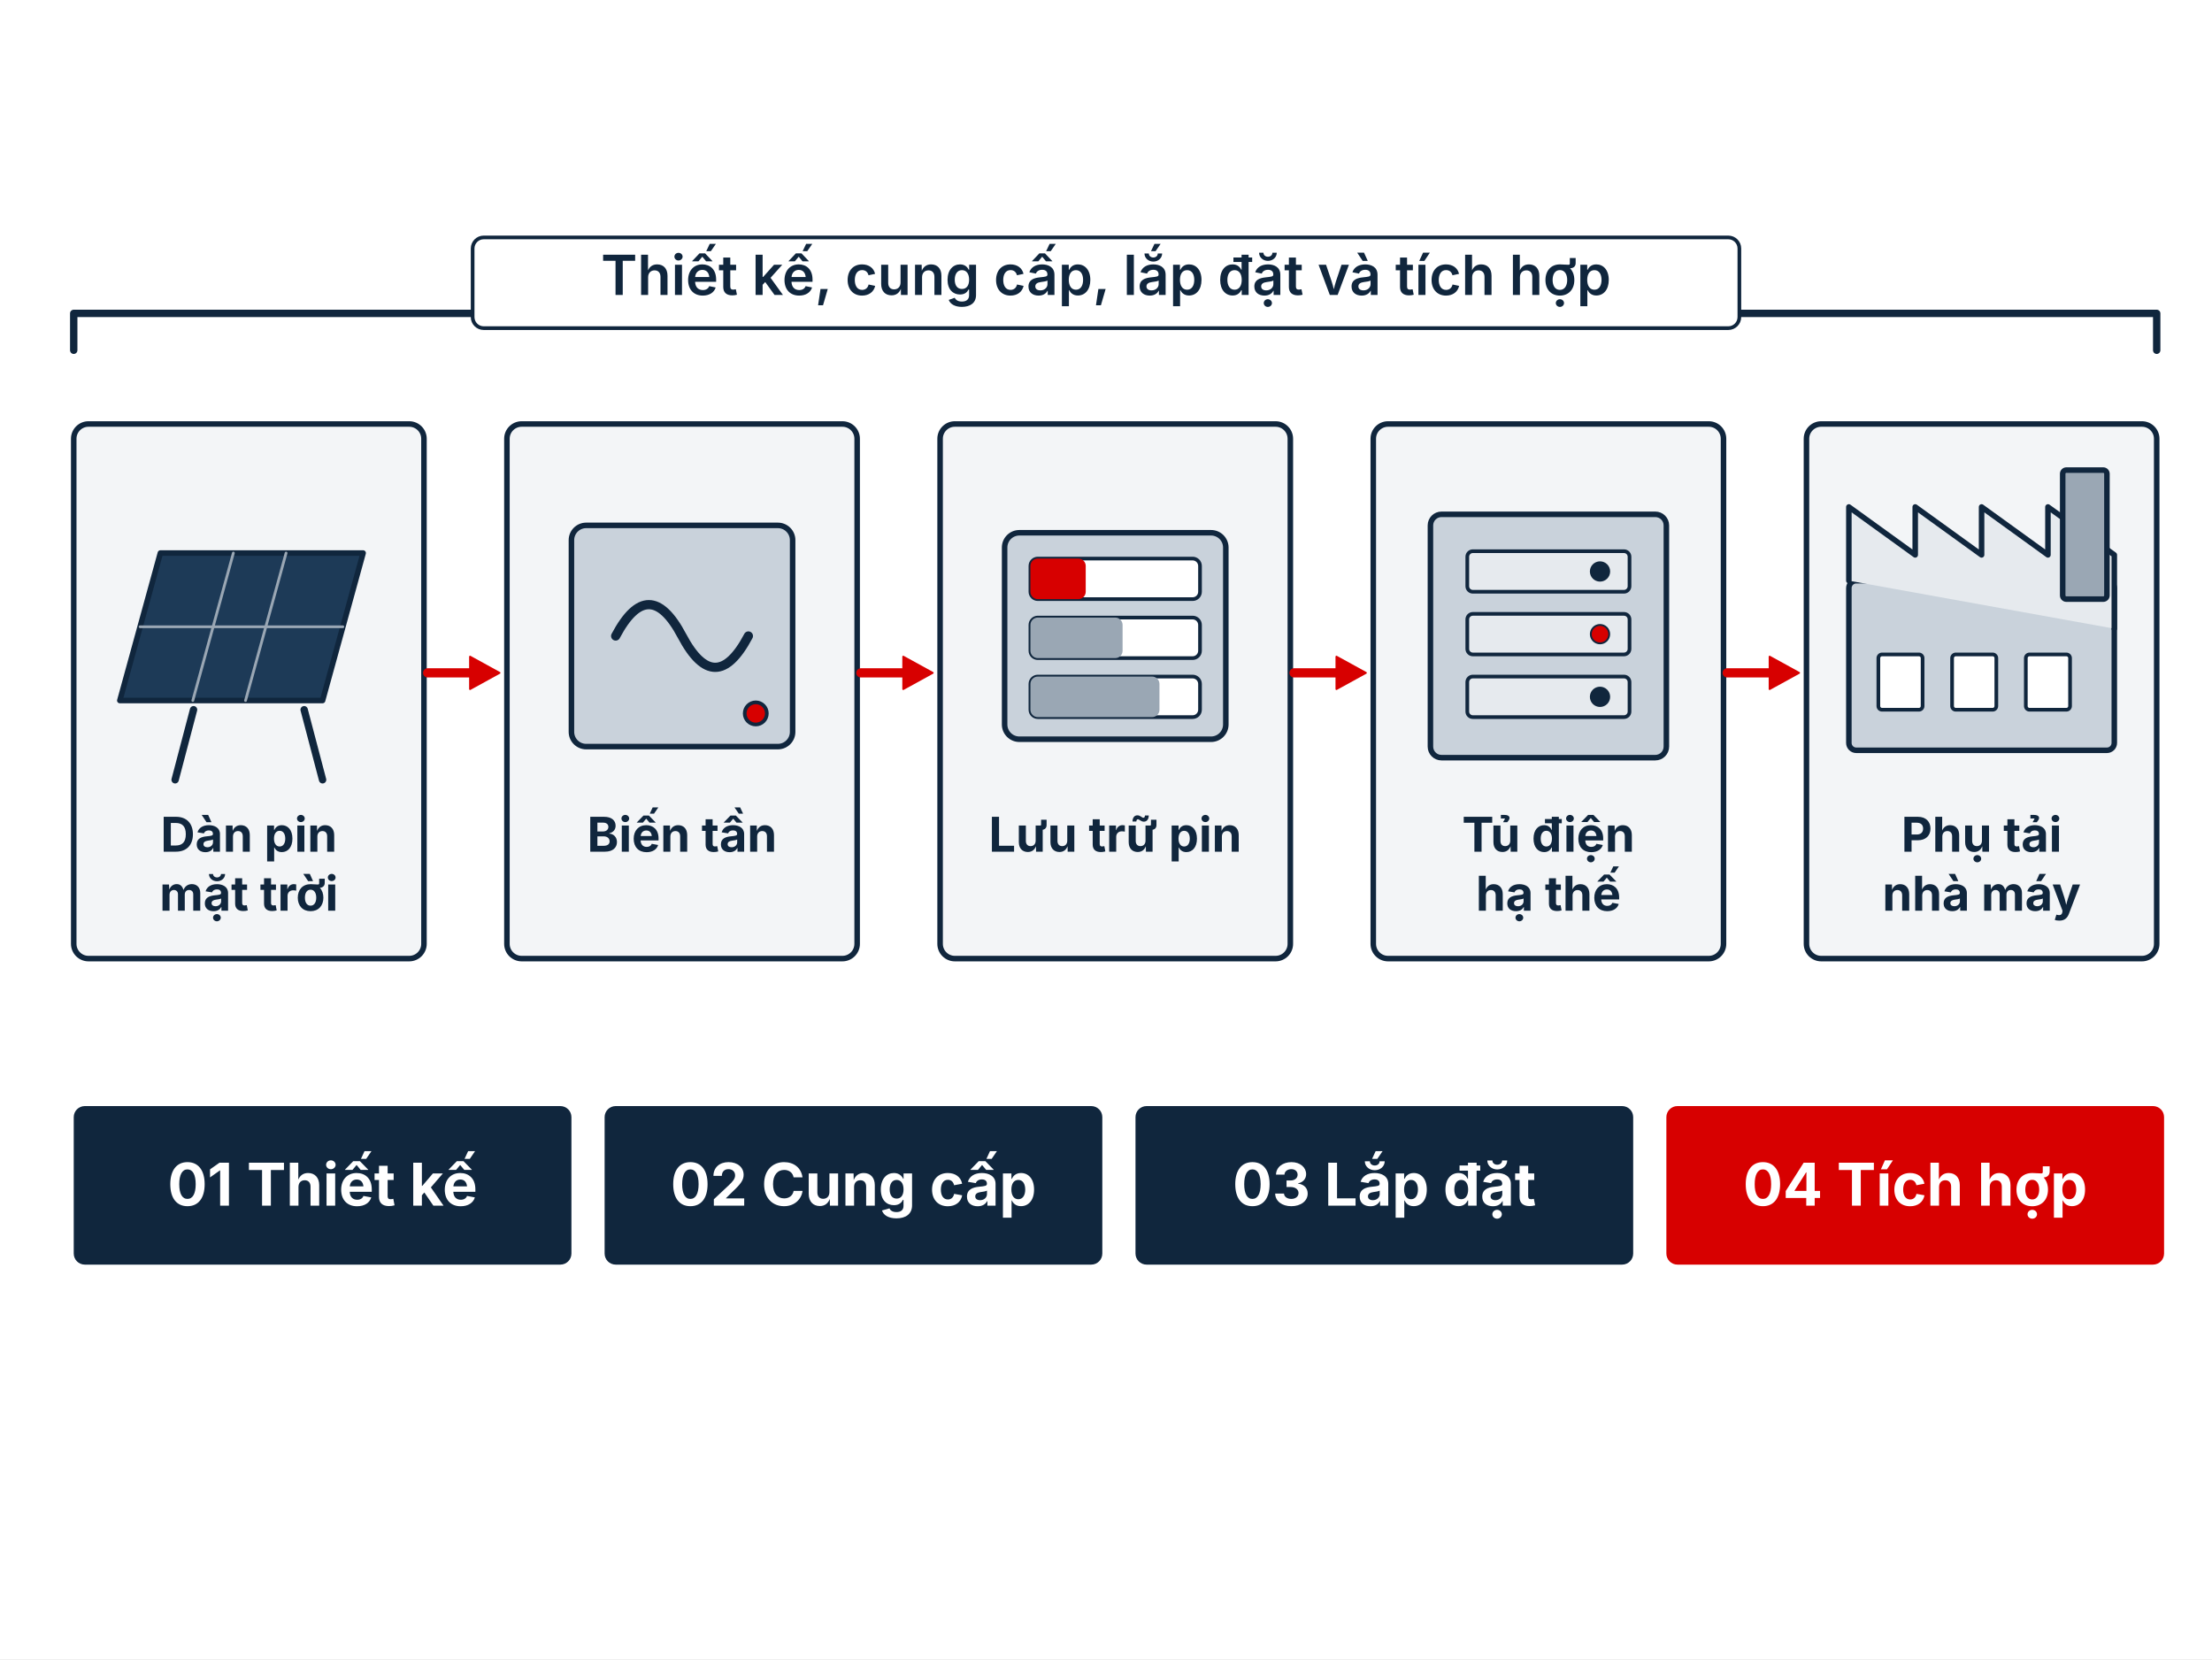
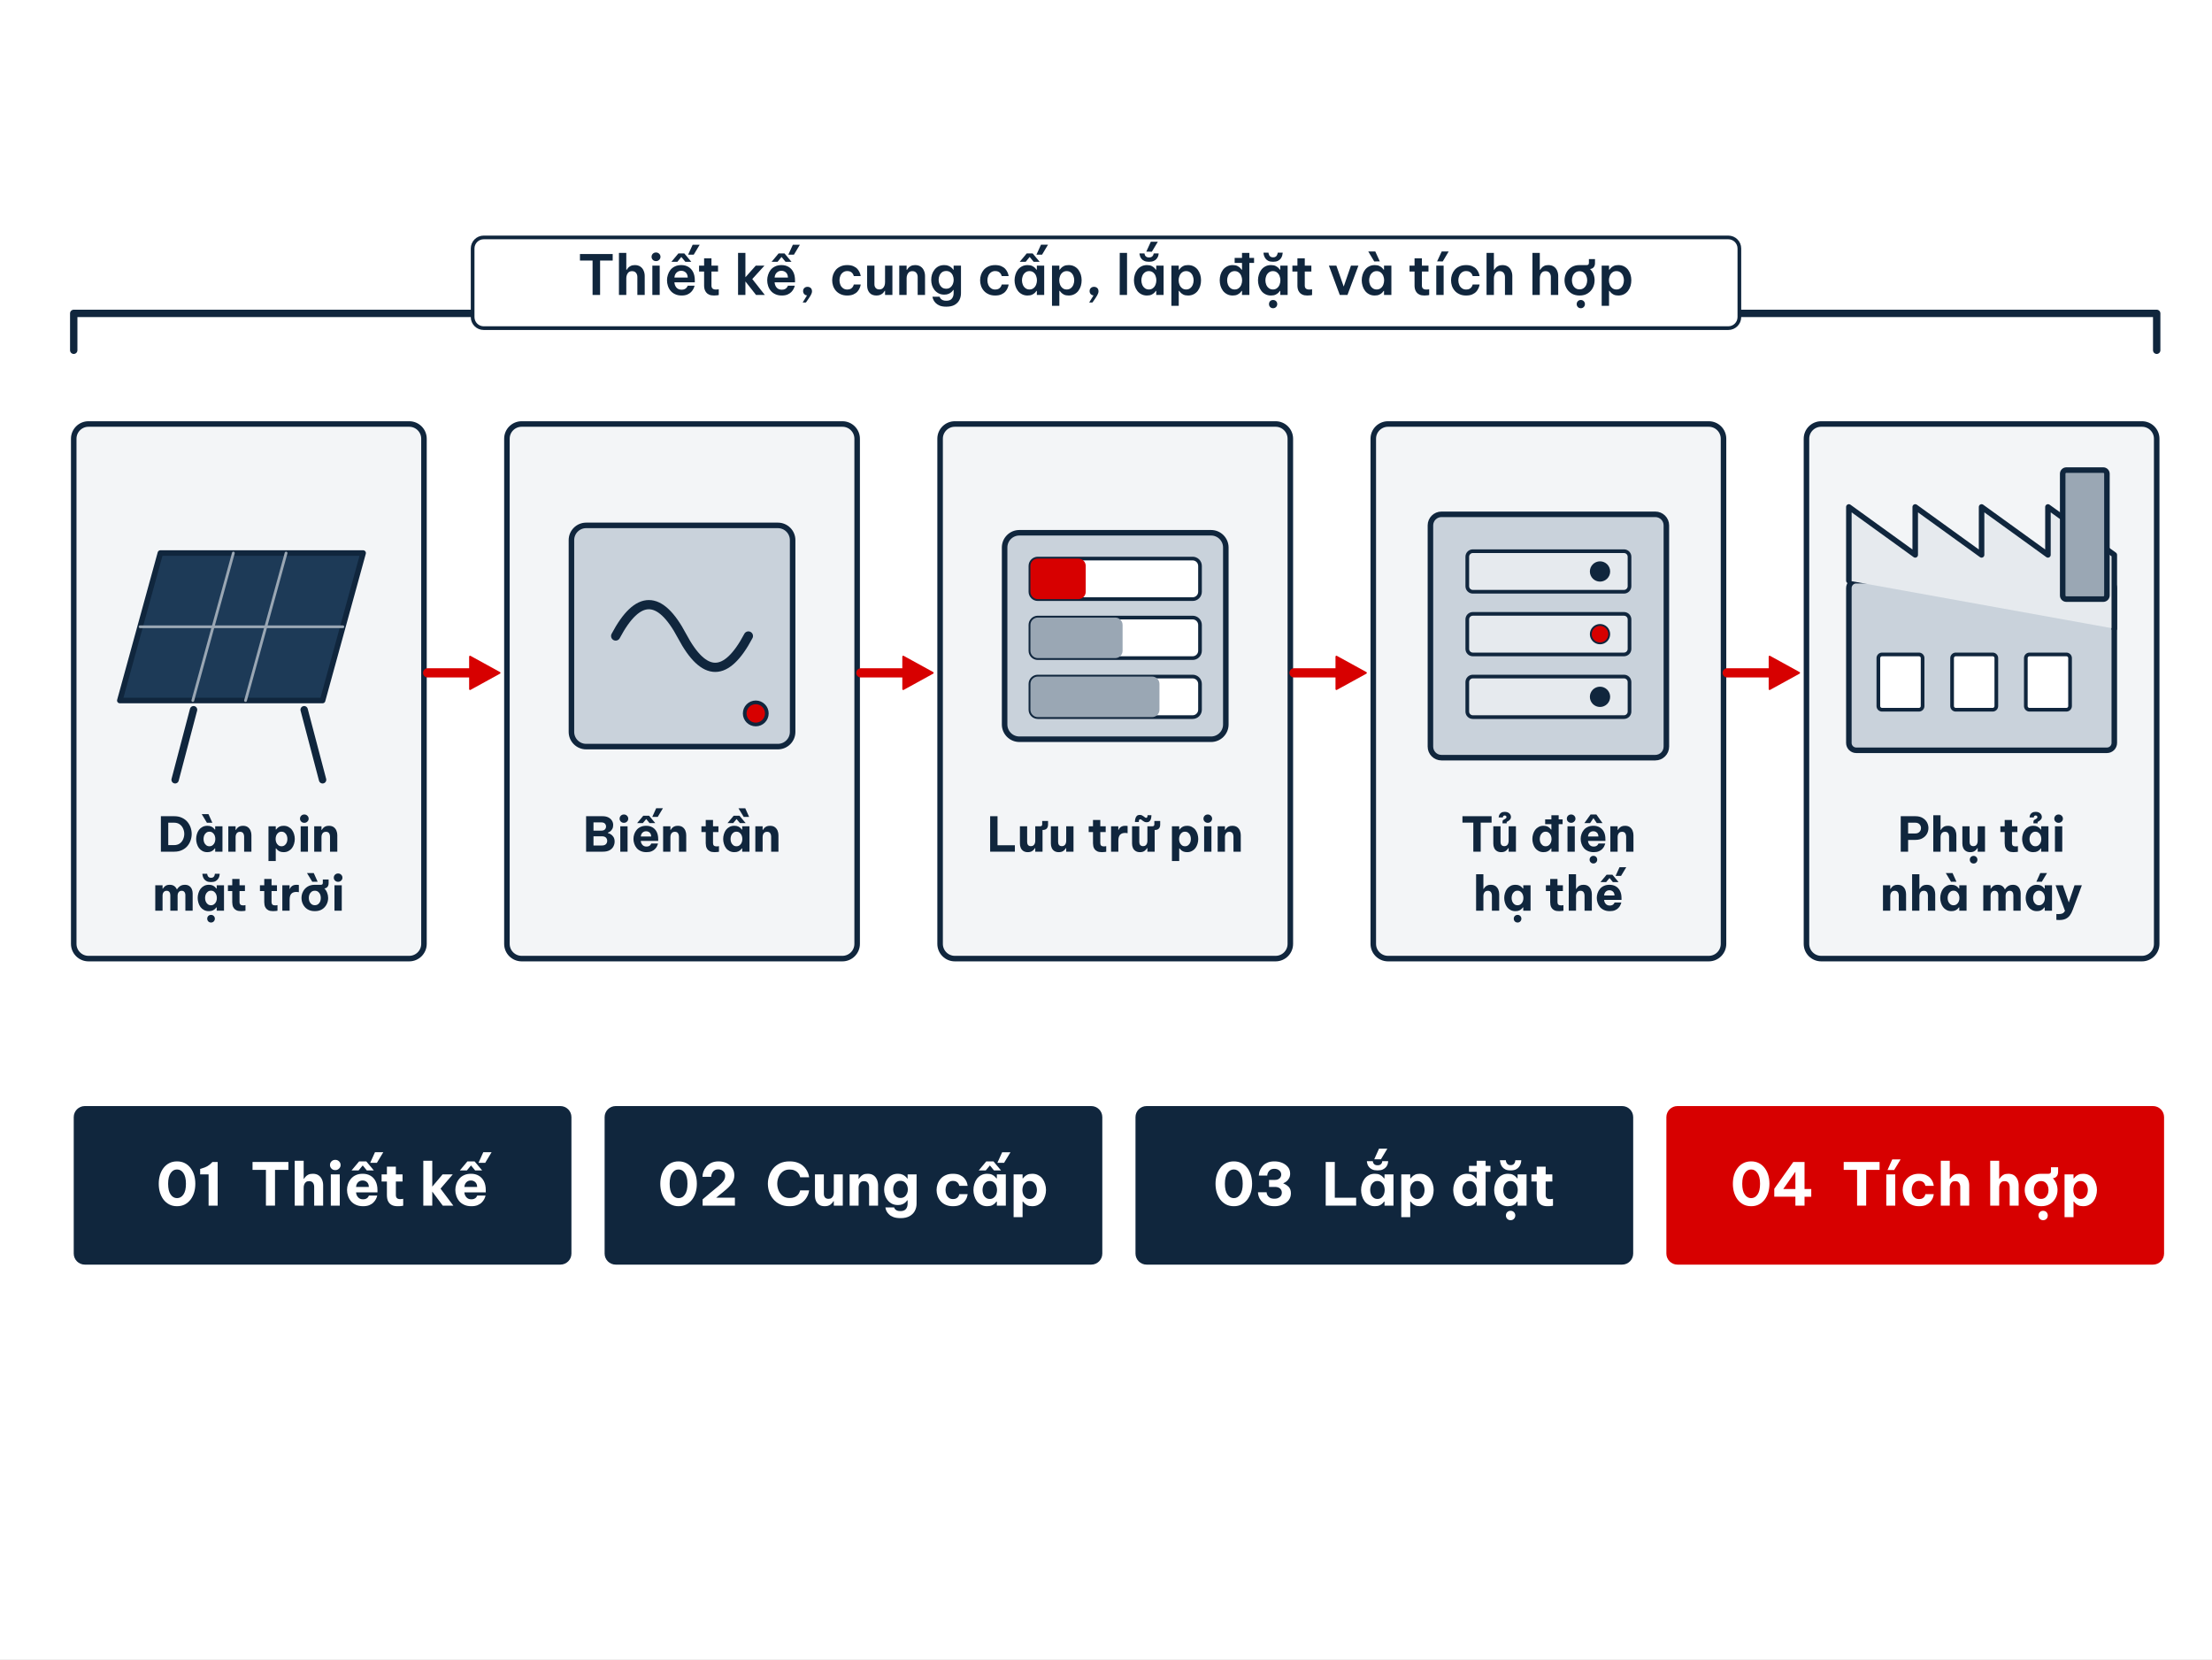
<svg xmlns="http://www.w3.org/2000/svg" viewBox="0 0 1200 900" width="1200" height="900" role="img" aria-label="Chuỗi tích hợp từ dàn pin mặt trời đến phụ tải nhà máy">
+   <defs>
+     <path id="g0" d="M68 0V740H348Q438 740 506 708Q575 677 620 624Q665 571 688 505Q711 439 711 370Q711 301 688 235Q665 169 620 116Q575 63 506 32Q438 0 348 0ZM341 605H222V137H341Q414 137 462 171Q509 205 532 259Q556 313 556 371Q556 429 532 482Q509 536 462 570Q414 605 341 605Z" />
+     <path id="g1" d="M278 603 169 784H310L391 604ZM286 540Q337 540 370 524Q403 507 420 488Q438 469 442 462H450V530H602V0H450V68H442Q438 61 420 42Q403 23 370 6Q337 -10 286 -10Q227 -10 184 14Q140 37 111 76Q82 116 68 165Q53 214 53 265Q53 316 68 365Q82 414 111 454Q140 493 184 516Q227 540 286 540ZM330 417Q289 417 262 394Q234 372 220 337Q207 302 207 265Q207 228 220 193Q234 158 262 136Q289 113 330 113Q371 113 398 136Q426 158 440 193Q453 228 453 265Q453 302 440 337Q426 372 398 394Q371 417 330 417Z" />
+     <path id="g2" d="M58 0V530H210V454H215Q224 470 242 490Q259 510 288 525Q318 540 364 540Q426 540 465 512Q504 483 522 438Q540 394 540 345V0H388V319Q388 357 368 386Q347 415 302 415Q268 415 248 399Q228 383 219 358Q210 333 210 305V0Z" />
+     <path id="g4" d="M68 -195V530H220V462H227Q232 469 250 488Q267 507 300 524Q333 540 384 540Q443 540 486 516Q530 493 559 454Q588 414 602 365Q617 316 617 265Q617 214 602 165Q588 116 559 76Q530 37 486 14Q443 -10 384 -10Q333 -10 300 6Q267 23 250 42Q232 61 227 68H220V-195ZM217 265Q217 228 230 193Q244 158 272 136Q299 113 340 113Q381 113 408 136Q436 158 450 193Q463 228 463 265Q463 302 450 337Q436 372 408 394Q381 417 340 417Q299 417 272 394Q244 372 230 337Q217 302 217 265Z" />
+     <path id="g5" d="M148 602Q108 602 83 628Q58 653 58 688Q58 725 83 750Q108 776 148 776Q186 776 212 750Q238 725 238 688Q238 653 212 628Q186 602 148 602ZM72 0V530H224V0Z" />
+     <path id="g6" d="M58 0V530H210V458H215Q232 487 266 514Q300 540 359 540Q419 540 456 512Q492 484 509 443H511Q524 466 546 488Q567 511 600 526Q632 540 676 540Q731 540 767 515Q803 490 820 450Q838 409 838 363V0H686V325Q686 364 666 390Q647 415 608 415Q578 415 560 400Q541 385 532 362Q524 338 524 313V0H372V325Q372 364 352 390Q333 415 294 415Q264 415 246 400Q227 385 218 362Q210 338 210 313V0Z" />
+     <path id="g7" d="M332 597Q276 597 242 614Q207 632 188 658Q170 683 162 709Q154 735 152 752Q151 770 151 770H251Q251 770 252 757Q254 744 262 728Q269 711 286 698Q302 686 332 686Q362 686 378 698Q395 711 402 728Q409 744 410 757Q412 770 412 770H512Q512 770 511 752Q510 735 502 709Q494 683 475 658Q456 632 422 614Q387 597 332 597ZM286 540Q337 540 370 524Q403 507 420 488Q438 469 442 462H450V530H602V0H450V68H442Q438 61 420 42Q403 23 370 6Q337 -10 286 -10Q227 -10 184 14Q140 37 111 76Q82 116 68 165Q53 214 53 265Q53 316 68 365Q82 414 111 454Q140 493 184 516Q227 540 286 540ZM330 417Q289 417 262 394Q234 372 220 337Q207 302 207 265Q207 228 220 193Q234 158 262 136Q289 113 330 113Q371 113 398 136Q426 158 440 193Q453 228 453 265Q453 302 440 337Q426 372 398 394Q371 417 330 417ZM332 -247Q297 -247 274 -224Q252 -200 252 -167Q252 -134 274 -111Q297 -88 332 -88Q366 -88 388 -111Q411 -134 411 -167Q411 -200 388 -224Q366 -247 332 -247Z" />
+     <path id="g8" d="M305 -10Q243 -10 206 8Q169 27 150 56Q131 84 125 116Q119 148 119 175V409H29V530H119V661H271V530H384V409H271V179Q271 146 288 128Q306 110 347 110Q365 110 380 113Q395 116 395 116V-1Q395 -1 368 -6Q341 -10 305 -10Z" />
+     <path id="g9" d="M58 0V530H209V453H214Q223 474 239 494Q255 514 283 527Q311 540 355 540Q377 540 390 538Q403 535 403 535V385Q403 385 388 388Q374 391 351 391Q280 391 245 352Q210 314 210 227V0Z" />
+     <path id="g10" d="M276 603 166 784H307L388 604ZM329 -10Q240 -10 178 28Q116 67 84 130Q51 192 51 265Q51 338 84 400Q116 463 178 502Q240 540 329 540H456Q496 540 496 580V651H617V575Q617 527 594 498Q572 469 528 464Q566 426 586 374Q607 322 607 265Q607 192 574 130Q542 67 480 28Q418 -10 329 -10ZM329 114Q369 114 397 135Q425 156 440 190Q454 225 454 265Q454 306 440 340Q425 374 397 395Q369 416 329 416Q289 416 261 395Q233 374 218 340Q204 306 204 265Q204 225 218 190Q233 156 261 135Q289 114 329 114Z" />
+     <path id="g11" d="M68 0V740H410Q482 740 532 715Q581 690 607 648Q633 607 633 557Q633 508 615 476Q597 443 572 424Q546 404 522 397V389Q549 383 582 363Q615 343 639 306Q663 269 663 210Q663 158 638 110Q614 62 560 31Q505 0 418 0ZM384 611H222V439H384Q436 439 460 464Q484 489 484 525Q484 560 460 586Q436 611 384 611ZM396 321H222V129H396Q455 129 482 158Q508 186 508 226Q508 265 482 293Q455 321 396 321Z" />
+     <path id="g12" d="M557 725 444 726 525 906H666ZM127 596 256 750H377L506 596H387L317 681L246 596ZM322 -10Q252 -10 201 14Q150 37 117 76Q84 116 68 165Q51 214 51 266Q51 316 67 364Q83 413 116 453Q148 493 198 516Q248 540 317 540Q391 540 447 508Q503 476 535 414Q567 351 567 262V225H204Q207 177 238 142Q268 107 322 107Q353 107 372 116Q392 126 403 138Q414 151 418 161Q423 171 423 171H563Q563 171 558 152Q553 134 539 107Q525 80 498 53Q472 26 429 8Q386 -10 322 -10ZM204 317H421Q419 372 388 399Q358 426 314 426Q270 426 240 398Q209 369 204 317Z" />
+     <path id="g13" d="M482 725 372 905H514L594 726ZM143 596 272 750H393L522 596H403L332 681L262 596ZM286 540Q337 540 370 524Q403 507 420 488Q438 469 442 462H450V530H602V0H450V68H442Q438 61 420 42Q403 23 370 6Q337 -10 286 -10Q227 -10 184 14Q140 37 111 76Q82 116 68 165Q53 214 53 265Q53 316 68 365Q82 414 111 454Q140 493 184 516Q227 540 286 540ZM330 417Q289 417 262 394Q234 372 220 337Q207 302 207 265Q207 228 220 193Q234 158 262 136Q289 113 330 113Q371 113 398 136Q426 158 440 193Q453 228 453 265Q453 302 440 337Q426 372 398 394Q371 417 330 417Z" />
+     <path id="g14" d="M68 0V740H222V134H584V0Z" />
+     <path id="g15" d="M223 -10Q167 -10 130 14Q94 38 76 78Q58 119 58 170V530H209V200Q209 162 229 138Q249 115 288 115Q321 115 340 131Q360 147 369 172Q378 197 378 225V530H483Q523 530 523 570V641H645V565Q645 512 617 482Q589 453 534 453H530V0H378V75H372Q355 44 320 17Q284 -10 223 -10Z" />
+     <path id="g16" d="M223 -10Q167 -10 130 14Q94 38 76 78Q58 119 58 170V530H209V200Q209 162 229 138Q249 115 288 115Q321 115 340 131Q360 147 369 172Q378 197 378 225V530H530V0H378V75H372Q355 44 320 17Q284 -10 223 -10Z" />
+     <path id="g17" d="M371 614Q344 614 324 624Q305 633 290 645Q276 657 263 666Q250 676 237 676Q221 676 214 661Q208 646 208 620H127Q127 653 135 687Q143 721 164 744Q186 767 228 767Q255 767 274 758Q294 748 309 736Q324 724 337 715Q350 706 363 706Q390 706 390 761H471Q471 728 464 694Q456 660 434 637Q412 614 371 614ZM232 -10Q176 -10 140 14Q103 38 85 78Q67 119 67 170V530H218V200Q218 162 238 138Q259 115 297 115Q330 115 350 131Q369 147 378 172Q387 197 387 225V530H492Q532 530 532 570V641H654V565Q654 512 626 482Q598 453 543 453H539V0H387V75H381Q364 44 328 17Q293 -10 232 -10Z" />
+     <path id="g18" d="M266 0V606H39V740H647V606H420V0Z" />
+     <path id="g19" d="M259 592V625Q259 638 264 650Q270 661 284 667L299 675Q320 686 331 696Q342 707 342 722Q342 735 332 745Q323 755 305 755Q287 755 278 746Q270 737 268 727Q266 717 266 715H179Q179 742 192 768Q204 795 232 813Q259 831 304 831Q364 831 400 800Q435 768 435 726Q435 690 412 666Q388 641 351 623L346 620V592ZM232 -10Q176 -10 140 14Q103 38 85 78Q67 119 67 170V530H218V200Q218 162 238 138Q259 115 297 115Q330 115 350 131Q369 147 378 172Q387 197 387 225V530H539V0H387V75H381Q364 44 328 17Q293 -10 232 -10Z" />
+     <path id="g20" d="M284 -10Q225 -10 182 14Q138 37 109 76Q80 116 66 165Q51 214 51 265Q51 316 66 365Q80 414 109 454Q138 493 182 516Q225 540 284 540Q335 540 368 524Q401 507 418 488Q436 469 440 462H448V574H318V674H448V760H600V674H682V574H600V0H448V68H440Q436 61 418 42Q401 23 368 6Q335 -10 284 -10ZM328 113Q369 113 396 136Q424 158 438 193Q451 228 451 265Q451 302 438 337Q424 372 396 394Q369 417 328 417Q287 417 260 394Q232 372 218 337Q205 302 205 265Q205 228 218 193Q232 158 260 136Q287 113 328 113Z" />
+     <path id="g21" d="M128 596 257 776H378L507 596H388L317 700L247 596ZM322 -10Q252 -10 201 14Q150 37 117 76Q84 116 68 165Q51 214 51 266Q51 316 67 364Q83 413 116 453Q148 493 198 516Q248 540 317 540Q391 540 447 508Q503 476 535 414Q567 351 567 262V225H204Q207 177 238 142Q268 107 322 107Q353 107 372 116Q392 126 403 138Q414 151 418 161Q423 171 423 171H563Q563 171 558 152Q553 134 539 107Q525 80 498 53Q472 26 429 8Q386 -10 322 -10ZM204 317H421Q419 372 388 399Q358 426 314 426Q270 426 240 398Q209 369 204 317ZM317 -246Q282 -246 260 -222Q237 -199 237 -167Q237 -134 260 -110Q282 -87 317 -87Q351 -87 374 -110Q396 -134 396 -167Q396 -199 374 -222Q351 -246 317 -246Z" />
+     <path id="g22" d="M68 0V760H220V454H225Q234 470 252 490Q269 510 298 525Q328 540 374 540Q436 540 475 512Q514 483 532 438Q550 394 550 345V0H398V319Q398 357 378 386Q357 415 312 415Q278 415 258 399Q238 383 229 358Q220 333 220 305V0Z" />
+     <path id="g23" d="M286 540Q337 540 370 524Q403 507 420 488Q438 469 442 462H450V530H602V0H450V68H442Q438 61 420 42Q403 23 370 6Q337 -10 286 -10Q227 -10 184 14Q140 37 111 76Q82 116 68 165Q53 214 53 265Q53 316 68 365Q82 414 111 454Q140 493 184 516Q227 540 286 540ZM330 417Q289 417 262 394Q234 372 220 337Q207 302 207 265Q207 228 220 193Q234 158 262 136Q289 113 330 113Q371 113 398 136Q426 158 440 193Q453 228 453 265Q453 302 440 337Q426 372 398 394Q371 417 330 417ZM332 -247Q297 -247 274 -224Q252 -200 252 -167Q252 -134 274 -111Q297 -88 332 -88Q366 -88 388 -111Q411 -134 411 -167Q411 -200 388 -224Q366 -247 332 -247Z" />
+     <path id="g24" d="M68 0V740H373Q464 740 524 704Q585 668 616 612Q646 555 646 494Q646 431 616 374Q585 318 524 282Q464 246 373 246H222V0ZM373 605H222V380H373Q412 380 438 396Q464 413 478 438Q491 464 491 493Q491 521 478 547Q464 573 438 589Q412 605 373 605Z" />
+     <path id="g25" d="M232 -10Q176 -10 140 14Q103 38 85 78Q67 119 67 170V530H218V200Q218 162 238 138Q259 115 297 115Q330 115 350 131Q369 147 378 172Q387 197 387 225V530H539V0H387V75H381Q364 44 328 17Q293 -10 232 -10ZM302 -247Q267 -247 244 -224Q222 -200 222 -167Q222 -134 244 -111Q267 -88 302 -88Q336 -88 358 -111Q381 -134 381 -167Q381 -200 358 -224Q336 -247 302 -247Z" />
+     <path id="g26" d="M289 592V625Q289 638 294 650Q300 661 314 667L329 675Q350 686 361 696Q372 707 372 722Q372 735 362 745Q353 755 335 755Q317 755 308 746Q300 737 298 727Q296 717 296 715H209Q208 742 220 768Q233 795 261 813Q289 831 334 831Q394 831 429 800Q464 768 464 726Q464 690 440 666Q417 641 381 623L376 620V592ZM286 540Q337 540 370 524Q403 507 420 488Q438 469 442 462H450V530H602V0H450V68H442Q438 61 420 42Q403 23 370 6Q337 -10 286 -10Q227 -10 184 14Q140 37 111 76Q82 116 68 165Q53 214 53 265Q53 316 68 365Q82 414 111 454Q140 493 184 516Q227 540 286 540ZM330 417Q289 417 262 394Q234 372 220 337Q207 302 207 265Q207 228 220 193Q234 158 262 136Q289 113 330 113Q371 113 398 136Q426 158 440 193Q453 228 453 265Q453 302 440 337Q426 372 398 394Q371 417 330 417Z" />
+     <path id="g27" d="M389 603 276 604 357 784H498ZM286 540Q337 540 370 524Q403 507 420 488Q438 469 442 462H450V530H602V0H450V68H442Q438 61 420 42Q403 23 370 6Q337 -10 286 -10Q227 -10 184 14Q140 37 111 76Q82 116 68 165Q53 214 53 265Q53 316 68 365Q82 414 111 454Q140 493 184 516Q227 540 286 540ZM330 417Q289 417 262 394Q234 372 220 337Q207 302 207 265Q207 228 220 193Q234 158 262 136Q289 113 330 113Q371 113 398 136Q426 158 440 193Q453 228 453 265Q453 302 440 337Q426 372 398 394Q371 417 330 417Z" />
+     <path id="g28" d="M101 -195Q74 -195 58 -193Q42 -191 42 -191V-69Q42 -69 56 -70Q69 -71 89 -71Q137 -71 168 -58Q199 -44 222 -5L26 530H178L301 171L421 530H574L384 21Q358 -52 322 -100Q285 -148 232 -172Q179 -195 101 -195Z" />
+     <path id="g29" d="M269 0V622H41V740H633V622H405V0Z" />
+     <path id="g30" d="M72 0V760H205V454H211Q219 468 236 488Q253 509 283 524Q313 540 359 540Q420 540 460 512Q499 485 518 440Q538 395 538 343V0H405V325Q405 368 381 399Q357 430 309 430Q272 430 249 412Q226 393 216 364Q205 335 205 303V0Z" />
+     <path id="g31" d="M142 612Q107 612 84 635Q62 658 62 690Q62 722 84 745Q107 768 142 768Q177 768 200 745Q223 722 223 690Q223 658 200 635Q177 612 142 612ZM76 0V530H209V0Z" />
+     <path id="g32" d="M539 728 438 729 520 908H647ZM135 599 262 751H369L496 599H388L315 687L243 599ZM320 -10Q252 -10 202 14Q152 37 120 76Q87 116 72 165Q56 214 56 265Q56 316 72 364Q87 413 118 453Q150 493 199 516Q248 540 315 540Q387 540 442 508Q497 476 528 414Q559 353 559 262V228H190Q193 174 226 134Q260 95 320 95Q354 95 376 106Q398 117 410 132Q422 146 426 156Q431 167 431 167H554Q554 167 550 150Q545 132 531 106Q517 79 491 52Q465 26 424 8Q382 -10 320 -10ZM190 315H431Q428 377 394 407Q360 437 314 437Q263 437 229 404Q195 372 190 315Z" />
+     <path id="g33" d="M301 -10Q247 -10 212 6Q177 22 158 48Q138 74 130 105Q122 136 122 166V423H31V530H122V662H255V530H374V423H255V169Q255 98 335 98Q354 98 370 100Q387 103 387 103V-1Q387 -1 362 -6Q336 -10 301 -10Z" />
+     <path id="g35" d="M72 0V760H205V320L392 530H549L329 288L556 0H397L205 244V0Z" />
+     <path id="g36" d="M82 -137 161 -8Q130 -6 110 16Q90 38 90 70Q90 104 113 126Q136 147 169 147Q204 147 228 126Q251 104 251 66Q251 34 227 -8Q203 -50 148 -127L140 -137Z" />
+     <path id="g37" d="M325 -10Q257 -10 206 14Q155 37 121 76Q87 116 70 165Q54 214 54 265Q54 316 70 365Q87 414 120 454Q154 493 205 516Q256 540 325 540Q393 540 438 520Q483 500 510 470Q536 440 549 410Q562 381 566 361Q570 341 570 341H445Q445 341 441 354Q437 368 425 386Q413 404 390 418Q366 432 327 432Q281 432 250 408Q218 385 202 347Q186 309 186 265Q186 221 202 183Q218 145 250 122Q281 98 327 98Q366 98 390 112Q413 126 425 144Q437 162 441 176Q445 189 445 189H570Q570 189 566 169Q562 149 549 120Q536 90 510 60Q483 30 438 10Q393 -10 325 -10Z" />
+     <path id="g38" d="M230 -10Q147 -10 104 41Q62 92 62 172V530H194V194Q194 151 217 126Q240 100 282 100Q319 100 342 119Q365 138 376 168Q386 198 386 230V530H519V0H386V76H380Q370 58 352 38Q333 18 304 4Q274 -10 230 -10Z" />
+     <path id="g39" d="M62 0V530H195V454H201Q209 468 226 488Q243 509 273 524Q303 540 349 540Q410 540 450 512Q489 485 508 440Q528 395 528 343V0H395V325Q395 368 371 399Q347 430 299 430Q262 430 239 412Q216 393 206 364Q195 335 195 303V0Z" />
+     <path id="g40" d="M328 -212Q257 -212 210 -194Q164 -175 137 -148Q110 -122 97 -95Q84 -68 80 -50Q76 -32 76 -32H206Q206 -32 210 -43Q214 -54 226 -68Q239 -83 263 -94Q287 -105 327 -105Q397 -105 428 -65Q459 -25 459 32V91H453Q442 74 422 54Q401 34 368 20Q336 6 290 6Q231 6 187 29Q143 52 113 90Q83 128 68 176Q54 223 54 273Q54 323 68 370Q83 418 113 456Q143 495 187 518Q231 540 290 540Q336 540 368 526Q401 512 422 492Q442 473 453 456H459V530H592V33Q592 -36 563 -92Q534 -147 476 -180Q417 -212 328 -212ZM325 113Q370 113 400 136Q430 160 445 196Q460 233 460 273Q460 314 445 350Q430 387 400 410Q370 433 325 433Q279 433 248 410Q218 387 203 350Q188 314 188 273Q188 233 203 196Q218 160 248 136Q279 113 325 113Z" />
+     <path id="g41" d="M554 728 453 729 535 909H662ZM150 599 277 751H384L511 599H403L330 687L258 599ZM292 540Q343 540 376 524Q409 507 428 488Q447 468 454 456H460V530H593V0H460V74H454Q447 62 428 42Q409 22 376 6Q343 -10 292 -10Q233 -10 189 14Q145 37 116 76Q86 116 72 165Q57 214 57 265Q57 316 72 365Q86 414 116 454Q145 493 189 516Q233 540 292 540ZM327 431Q282 431 252 406Q221 382 206 344Q191 306 191 265Q191 224 206 186Q221 148 252 124Q282 99 327 99Q372 99 402 124Q432 148 447 186Q462 224 462 265Q462 306 447 344Q432 382 402 406Q372 431 327 431Z" />
+     <path id="g42" d="M72 -196V530H205V456H212Q219 468 238 488Q256 508 289 524Q322 540 373 540Q433 540 477 516Q521 493 550 454Q579 414 594 365Q608 316 608 265Q608 214 594 165Q579 116 550 76Q521 37 477 14Q433 -10 373 -10Q322 -10 289 6Q256 23 238 43Q219 63 212 74H205V-196ZM203 265Q203 224 218 186Q233 148 263 124Q293 99 338 99Q384 99 414 124Q444 148 459 186Q474 224 474 265Q474 306 459 344Q444 382 414 406Q384 431 338 431Q293 431 263 406Q233 382 218 344Q203 306 203 265Z" />
+     <path id="g43" d="M72 0 73 760H205V0Z" />
+     <path id="g44" d="M381 782 280 783 362 962H489ZM330 600Q278 600 245 615Q212 630 194 653Q175 676 168 698Q160 721 158 736Q157 751 157 751H247Q247 751 249 740Q251 729 258 714Q266 700 283 689Q300 678 330 678Q360 678 377 689Q394 700 402 714Q410 729 412 740Q414 751 414 751H504Q504 751 502 736Q501 721 493 698Q485 676 466 653Q448 630 415 615Q382 600 330 600ZM292 540Q343 540 376 524Q409 507 428 488Q447 468 454 456H460V530H593V0H460V74H454Q447 62 428 42Q409 22 376 6Q343 -10 292 -10Q233 -10 189 14Q145 37 116 76Q86 116 72 165Q57 214 57 265Q57 316 72 365Q86 414 116 454Q145 493 189 516Q233 540 292 540ZM327 431Q282 431 252 406Q221 382 206 344Q191 306 191 265Q191 224 206 186Q221 148 252 124Q282 99 327 99Q372 99 402 124Q432 148 447 186Q462 224 462 265Q462 306 447 344Q432 382 402 406Q372 431 327 431Z" />
+     <path id="g45" d="M289 -10Q230 -10 186 14Q142 37 112 76Q83 116 68 165Q54 214 54 265Q54 316 68 365Q83 414 112 454Q142 493 186 516Q230 540 289 540Q340 540 373 524Q406 507 425 488Q444 468 451 456H457V579H324V670H457V760H590V670H675V579H590V0H457V74H451Q444 62 425 42Q406 22 373 6Q340 -10 289 -10ZM324 99Q369 99 399 124Q429 148 444 186Q459 224 459 265Q459 306 444 344Q429 382 399 406Q369 431 324 431Q279 431 248 406Q218 382 203 344Q188 306 188 265Q188 224 203 186Q218 148 248 124Q279 99 324 99Z" />
+     <path id="g46" d="M330 600Q277 600 244 616Q211 633 193 658Q175 683 167 708Q159 732 158 748Q157 765 157 765H247Q247 765 248 752Q250 740 258 723Q265 706 282 693Q299 680 330 680Q361 680 378 693Q395 706 402 723Q410 740 412 752Q414 765 414 765H504Q504 765 502 748Q501 732 494 708Q486 683 468 658Q450 633 416 616Q383 600 330 600ZM292 540Q343 540 376 524Q409 507 428 488Q447 468 454 456H460V530H593V0H460V74H454Q447 62 428 42Q409 22 376 6Q343 -10 292 -10Q233 -10 189 14Q145 37 116 76Q86 116 72 165Q57 214 57 265Q57 316 72 365Q86 414 116 454Q145 493 189 516Q233 540 292 540ZM327 431Q282 431 252 406Q221 382 206 344Q191 306 191 265Q191 224 206 186Q221 148 252 124Q282 99 327 99Q372 99 402 124Q432 148 447 186Q462 224 462 265Q462 306 447 344Q432 382 402 406Q372 431 327 431ZM330 -240Q297 -240 276 -218Q256 -196 256 -166Q256 -134 276 -112Q297 -91 330 -91Q362 -91 384 -112Q405 -134 405 -166Q405 -196 384 -218Q362 -240 330 -240Z" />
+     <path id="g47" d="M224 0 27 530H162L295 152L426 530H561L363 0Z" />
+     <path id="g48" d="M283 606 175 786H302L384 607ZM292 540Q343 540 376 524Q409 507 428 488Q447 468 454 456H460V530H593V0H460V74H454Q447 62 428 42Q409 22 376 6Q343 -10 292 -10Q233 -10 189 14Q145 37 116 76Q86 116 72 165Q57 214 57 265Q57 316 72 365Q86 414 116 454Q145 493 189 516Q233 540 292 540ZM327 431Q282 431 252 406Q221 382 206 344Q191 306 191 265Q191 224 206 186Q221 148 252 124Q282 99 327 99Q372 99 402 124Q432 148 447 186Q462 224 462 265Q462 306 447 344Q432 382 402 406Q372 431 327 431Z" />
+     <path id="g49" d="M198 606 96 607 179 786H305ZM81 0V530H214V0Z" />
+     <path id="g50" d="M328 -10Q240 -10 180 29Q119 68 88 130Q56 193 56 265Q56 337 88 400Q119 462 180 501Q240 540 328 540H458Q497 540 497 581V648H607V577Q607 530 584 502Q562 474 517 469Q558 430 579 377Q600 324 600 265Q600 193 568 130Q537 68 476 29Q416 -10 328 -10ZM328 101Q372 101 403 124Q434 147 450 184Q466 222 466 265Q466 309 450 346Q434 383 403 406Q372 429 328 429Q284 429 253 406Q222 383 206 346Q190 309 190 265Q190 222 206 184Q222 147 253 124Q284 101 328 101ZM351 -240Q318 -240 297 -218Q276 -196 276 -166Q276 -135 297 -113Q318 -91 351 -91Q383 -91 404 -113Q425 -135 425 -166Q425 -196 404 -218Q383 -240 351 -240Z" />
+     <path id="g51" d="M350 -10Q276 -10 218 20Q161 50 121 102Q81 155 60 224Q40 293 40 370Q40 448 60 517Q81 586 121 638Q161 691 218 720Q276 750 350 750Q424 750 482 720Q539 691 579 638Q619 586 640 517Q660 448 660 370Q660 293 640 224Q619 155 579 102Q539 50 482 20Q424 -10 350 -10ZM350 127Q416 127 458 188Q501 249 501 370Q501 491 458 552Q416 613 350 613Q284 613 242 552Q199 491 199 370Q199 249 242 188Q284 127 350 127Z" />
+     <path id="g52" d="M339 740V0H185V530L42 529V622L65 629Q128 647 167 670Q206 693 242 731L249 740Z" />
+     <path id="g53" d="M68 0V760H220V322L395 530H568L360 288L577 0H398L220 238V0Z" />
+     <path id="g54" d="M58 0V106L186 215Q266 282 323 329Q380 376 410 417Q440 458 440 505Q440 541 423 566Q406 590 380 602Q353 615 324 615Q289 615 266 602Q242 589 228 568Q215 548 209 526Q203 504 203 488H55Q55 530 71 576Q87 621 120 660Q153 700 205 725Q257 750 329 750Q402 750 462 722Q522 693 558 640Q595 587 595 515Q595 447 562 392Q528 336 468 284Q408 231 330 170L288 135H605V0Z" />
+     <path id="g55" d="M407 -10Q315 -10 246 22Q178 55 132 110Q86 164 63 232Q40 300 40 371Q40 441 63 509Q86 577 132 632Q178 686 246 718Q315 750 407 750Q484 750 538 730Q593 711 630 680Q666 650 688 616Q711 581 722 550Q733 520 736 500Q740 481 740 481H587Q587 481 584 494Q580 508 570 528Q560 547 540 566Q521 585 488 598Q456 612 408 612Q339 612 292 576Q246 541 222 486Q199 431 199 371Q199 311 222 256Q246 200 292 164Q339 129 408 129Q456 129 488 142Q521 155 540 174Q560 194 570 214Q580 233 584 246Q587 259 587 259H740Q740 259 736 240Q733 220 722 190Q711 159 688 124Q666 90 630 60Q593 29 538 10Q484 -10 407 -10Z" />
+     <path id="g56" d="M330 -212Q256 -212 208 -194Q161 -176 133 -148Q105 -121 92 -94Q79 -67 76 -48Q72 -30 72 -30H220Q220 -30 224 -40Q227 -49 238 -62Q249 -74 270 -84Q292 -93 328 -93Q390 -93 420 -58Q449 -23 449 34V90H442Q432 74 412 55Q392 36 361 23Q330 10 286 10Q227 10 183 32Q139 55 110 93Q80 131 66 178Q51 225 51 275Q51 324 66 372Q80 419 110 457Q139 495 183 518Q227 540 286 540Q330 540 361 526Q392 513 412 494Q433 476 442 459H449V530H601V34Q601 -32 572 -88Q543 -144 483 -178Q423 -212 330 -212ZM328 130Q370 130 398 151Q425 172 439 206Q453 239 453 275Q453 312 439 345Q425 378 398 399Q370 420 328 420Q287 420 260 399Q232 378 218 345Q204 312 204 275Q204 239 218 206Q232 172 260 151Q287 130 328 130Z" />
+     <path id="g57" d="M327 -10Q257 -10 205 14Q153 37 119 76Q85 115 68 164Q51 214 51 265Q51 316 68 365Q85 414 119 454Q153 493 205 516Q257 540 327 540Q398 540 444 520Q490 499 518 468Q545 438 558 408Q571 377 574 356Q578 336 578 336H436Q436 336 432 348Q429 361 418 378Q408 394 387 406Q366 419 331 419Q288 419 260 398Q231 376 217 341Q203 306 203 265Q203 224 217 189Q231 154 260 132Q288 111 331 111Q366 111 387 124Q408 136 418 152Q429 169 432 182Q436 194 436 194H578Q578 194 574 174Q571 153 558 122Q545 92 518 62Q490 31 444 10Q398 -10 327 -10Z" />
+     <path id="g58" d="M572 725 459 726 540 905H681ZM142 596 271 750H392L521 596H402L332 681L261 596ZM286 540Q337 540 370 524Q403 507 420 488Q438 469 442 462H450V530H602V0H450V68H442Q438 61 420 42Q403 23 370 6Q337 -10 286 -10Q227 -10 184 14Q140 37 111 76Q82 116 68 165Q53 214 53 265Q53 316 68 365Q82 414 111 454Q140 493 184 516Q227 540 286 540ZM330 417Q289 417 262 394Q234 372 220 337Q207 302 207 265Q207 228 220 193Q234 158 262 136Q289 113 330 113Q371 113 398 136Q426 158 440 193Q453 228 453 265Q453 302 440 337Q426 372 398 394Q371 417 330 417Z" />
+     <path id="g59" d="M341 -10Q269 -10 220 8Q170 26 139 55Q108 84 90 116Q73 149 66 178Q60 208 60 227H206Q206 206 218 180Q230 155 258 136Q287 117 339 117Q393 117 428 145Q464 173 464 220Q464 262 434 290Q403 317 347 317H247V436H348Q396 436 425 462Q454 489 454 528Q454 569 421 596Q388 624 339 624Q293 624 266 604Q240 584 228 557Q217 530 217 510H74Q74 528 80 558Q87 588 104 621Q121 654 151 684Q181 713 228 732Q274 750 341 750Q408 750 468 726Q529 701 567 654Q605 608 605 542Q605 497 587 464Q569 432 543 411Q517 390 491 381V375Q541 357 580 318Q618 278 618 211Q618 141 580 92Q541 42 478 16Q415 -10 341 -10Z" />
+     <path id="g60" d="M389 785 276 786 357 966H498ZM332 597Q277 597 242 613Q208 629 189 652Q170 675 162 698Q154 722 152 738Q151 754 151 754H251Q251 754 253 743Q255 732 262 718Q270 705 286 694Q303 684 332 684Q361 684 378 694Q394 705 402 718Q409 732 410 743Q412 754 412 754H512Q512 754 510 738Q509 722 501 698Q493 675 474 652Q455 629 421 613Q387 597 332 597ZM286 540Q337 540 370 524Q403 507 420 488Q438 469 442 462H450V530H602V0H450V68H442Q438 61 420 42Q403 23 370 6Q337 -10 286 -10Q227 -10 184 14Q140 37 111 76Q82 116 68 165Q53 214 53 265Q53 316 68 365Q82 414 111 454Q140 493 184 516Q227 540 286 540ZM330 417Q289 417 262 394Q234 372 220 337Q207 302 207 265Q207 228 220 193Q234 158 262 136Q289 113 330 113Q371 113 398 136Q426 158 440 193Q453 228 453 265Q453 302 440 337Q426 372 398 394Q371 417 330 417Z" />
+     <path id="g61" d="M400 0V151L42 152V286L364 740H555V281H669V151H555V0ZM194 281H400V574Z" />
+     <path id="g62" d="M208 603 96 604 176 784H318ZM75 0V530H227V0Z" />
+     <path id="g63" d="M329 -10Q240 -10 178 28Q116 67 84 130Q51 192 51 265Q51 338 84 400Q116 463 178 502Q240 540 329 540H456Q496 540 496 580V651H617V575Q617 527 594 498Q572 469 528 464Q566 426 586 374Q607 322 607 265Q607 192 574 130Q542 67 480 28Q418 -10 329 -10ZM329 114Q369 114 397 135Q425 156 440 190Q454 225 454 265Q454 306 440 340Q425 374 397 395Q369 416 329 416Q289 416 261 395Q233 374 218 340Q204 306 204 265Q204 225 218 190Q233 156 261 135Q289 114 329 114ZM363 -247Q328 -247 306 -224Q284 -200 284 -167Q284 -134 306 -111Q328 -88 363 -88Q397 -88 420 -111Q442 -134 442 -167Q442 -200 420 -224Q397 -247 363 -247Z" />
+   </defs>
  <rect x="0.0" y="0.0" width="1200.0" height="900.0" rx="0" fill="#FFFFFF" />
  <rect x="40.0" y="230.0" width="190.0" height="290.0" rx="8" fill="#F3F5F7" stroke="#10263D" stroke-width="3" stroke-linejoin="round" />
  <path d="M65,380 l22.0,-80 l110,0 l-22.0,80 Z" fill="#1D3A57" stroke="#10263D" stroke-width="3" stroke-linecap="round" stroke-linejoin="round" />
  <path d="M76.0,340.0 l110,0 M104.6,380 l22.0,-80 M133.2,380 l22.0,-80" fill="none" stroke="#9AA7B4" stroke-width="1.5" stroke-linecap="round" stroke-linejoin="round" />
  <line x1="105.0" y1="385.0" x2="95.0" y2="423.0" stroke="#10263D" stroke-width="4" stroke-linecap="round" />
  <line x1="165.0" y1="385.0" x2="175.0" y2="423.0" stroke="#10263D" stroke-width="4" stroke-linecap="round" />
-   <text x="135.0" y="462.0" font-family="Inter, Arial, Helvetica, sans-serif" font-size="26" font-weight="700" text-anchor="middle" fill="#10263D">Dàn pin</text>
-   <text x="135.0" y="494.0" font-family="Inter, Arial, Helvetica, sans-serif" font-size="26" font-weight="700" text-anchor="middle" fill="#10263D">mặt trời</text>
+   <g fill="#10263D" transform="matrix(0.026 0 0 -0.026 85.509 462)">
+     <use href="#g0" />
+     <use href="#g1" x="751" />
+     <use href="#g2" x="1417" />
+     <use href="#g4" x="2245" />
+     <use href="#g5" x="2913" />
+     <use href="#g2" x="3209" />
+   </g>
+   <g fill="#10263D" transform="matrix(0.026 0 0 -0.026 82.727 494)">
+     <use href="#g6" />
+     <use href="#g7" x="890" />
+     <use href="#g8" x="1545" />
+     <use href="#g8" x="2213" />
+     <use href="#g9" x="2651" />
+     <use href="#g10" x="3058" />
+     <use href="#g5" x="3725" />
+   </g>
  <rect x="275.0" y="230.0" width="190.0" height="290.0" rx="8" fill="#F3F5F7" stroke="#10263D" stroke-width="3" stroke-linejoin="round" />
  <rect x="310.0" y="285.0" width="120.0" height="120.0" rx="8" fill="#C9D2DB" stroke="#10263D" stroke-width="3" stroke-linejoin="round" />
  <path d="M334,345 q18,-34 36,0 t36,0" fill="none" stroke="#10263D" stroke-width="5" stroke-linecap="round" stroke-linejoin="round" />
  <ellipse cx="410.0" cy="387.0" rx="6.0" ry="6.0" fill="#D70000" stroke="#10263D" stroke-width="2" />
-   <text x="370.0" y="462.0" font-family="Inter, Arial, Helvetica, sans-serif" font-size="26" font-weight="700" text-anchor="middle" fill="#10263D">Biến tần</text>
+   <g fill="#10263D" transform="matrix(0.026 0 0 -0.026 316.193 462)">
+     <use href="#g11" />
+     <use href="#g5" x="709" />
+     <use href="#g12" x="1005" />
+     <use href="#g2" x="1617" />
+     <use href="#g8" x="2445" />
+     <use href="#g13" x="2875" />
+     <use href="#g2" x="3541" />
+   </g>
  <rect x="510.0" y="230.0" width="190.0" height="290.0" rx="8" fill="#F3F5F7" stroke="#10263D" stroke-width="3" stroke-linejoin="round" />
  <rect x="545.0" y="289.0" width="120.0" height="112.0" rx="8" fill="#C9D2DB" stroke="#10263D" stroke-width="3" stroke-linejoin="round" />
  <rect x="559.0" y="303.0" width="92.0" height="22.0" rx="4" fill="#FFFFFF" stroke="#10263D" stroke-width="2" stroke-linejoin="round" />
  <rect x="559.0" y="303.0" width="30.0" height="22.0" rx="4" fill="#D70000" />
  <rect x="559.0" y="335.0" width="92.0" height="22.0" rx="4" fill="#FFFFFF" stroke="#10263D" stroke-width="2" stroke-linejoin="round" />
  <rect x="559.0" y="335.0" width="50.0" height="22.0" rx="4" fill="#9AA7B4" />
  <rect x="559.0" y="367.0" width="92.0" height="22.0" rx="4" fill="#FFFFFF" stroke="#10263D" stroke-width="2" stroke-linejoin="round" />
  <rect x="559.0" y="367.0" width="70.0" height="22.0" rx="4" fill="#9AA7B4" />
-   <text x="605.0" y="462.0" font-family="Inter, Arial, Helvetica, sans-serif" font-size="26" font-weight="700" text-anchor="middle" fill="#10263D">Lưu trữ pin</text>
+   <g fill="#10263D" transform="matrix(0.026 0 0 -0.026 535.385 462)">
+     <use href="#g14" />
+     <use href="#g15" x="631" />
+     <use href="#g16" x="1277" />
+     <use href="#g8" x="2095" />
+     <use href="#g9" x="2533" />
+     <use href="#g17" x="2962" />
+     <use href="#g4" x="3793" />
+     <use href="#g5" x="4461" />
+     <use href="#g2" x="4757" />
+   </g>
  <rect x="745.0" y="230.0" width="190.0" height="290.0" rx="8" fill="#F3F5F7" stroke="#10263D" stroke-width="3" stroke-linejoin="round" />
  <rect x="776.0" y="279.0" width="128.0" height="132.0" rx="6" fill="#C9D2DB" stroke="#10263D" stroke-width="3" stroke-linejoin="round" />
  <rect x="796.0" y="299.0" width="88.0" height="22.0" rx="3" fill="#E6EAEE" stroke="#10263D" stroke-width="2" stroke-linejoin="round" />
  <ellipse cx="868.0" cy="310.0" rx="5.0" ry="5.0" fill="#10263D" stroke="#10263D" stroke-width="1" />
  <rect x="796.0" y="333.0" width="88.0" height="22.0" rx="3" fill="#E6EAEE" stroke="#10263D" stroke-width="2" stroke-linejoin="round" />
  <ellipse cx="868.0" cy="344.0" rx="5.0" ry="5.0" fill="#D70000" stroke="#10263D" stroke-width="1" />
  <rect x="796.0" y="367.0" width="88.0" height="22.0" rx="3" fill="#E6EAEE" stroke="#10263D" stroke-width="2" stroke-linejoin="round" />
  <ellipse cx="868.0" cy="378.0" rx="5.0" ry="5.0" fill="#10263D" stroke="#10263D" stroke-width="1" />
-   <text x="840.0" y="462.0" font-family="Inter, Arial, Helvetica, sans-serif" font-size="26" font-weight="700" text-anchor="middle" fill="#10263D">Tủ điện</text>
-   <text x="840.0" y="494.0" font-family="Inter, Arial, Helvetica, sans-serif" font-size="26" font-weight="700" text-anchor="middle" fill="#10263D">hạ thế</text>
+   <g fill="#10263D" transform="matrix(0.026 0 0 -0.026 792.355 462)">
+     <use href="#g18" />
+     <use href="#g19" x="616" />
+     <use href="#g20" x="1447" />
+     <use href="#g5" x="2159" />
+     <use href="#g21" x="2455" />
+     <use href="#g2" x="3067" />
+   </g>
+   <g fill="#10263D" transform="matrix(0.026 0 0 -0.026 799.011 494)">
+     <use href="#g22" />
+     <use href="#g23" x="602" />
+     <use href="#g8" x="1495" />
+     <use href="#g22" x="1933" />
+     <use href="#g12" x="2535" />
+   </g>
  <rect x="980.0" y="230.0" width="190.0" height="290.0" rx="8" fill="#F3F5F7" stroke="#10263D" stroke-width="3" stroke-linejoin="round" />
  <rect x="1003.0" y="315.0" width="144.0" height="92.0" rx="4" fill="#C9D2DB" stroke="#10263D" stroke-width="3" stroke-linejoin="round" />
  <path d="M1003,315 l0,-40 l36,26 l0,-26 l36,26 l0,-26 l36,26 l0,-26 l36,26 l0,40" fill="#E6EAEE" stroke="#10263D" stroke-width="3" stroke-linecap="round" stroke-linejoin="round" />
  <rect x="1119.0" y="255.0" width="24.0" height="70.0" rx="2" fill="#9AA7B4" stroke="#10263D" stroke-width="3" stroke-linejoin="round" />
  <rect x="1019.0" y="355.0" width="24.0" height="30.0" rx="2" fill="#FFFFFF" stroke="#10263D" stroke-width="2" stroke-linejoin="round" />
  <rect x="1059.0" y="355.0" width="24.0" height="30.0" rx="2" fill="#FFFFFF" stroke="#10263D" stroke-width="2" stroke-linejoin="round" />
  <rect x="1099.0" y="355.0" width="24.0" height="30.0" rx="2" fill="#FFFFFF" stroke="#10263D" stroke-width="2" stroke-linejoin="round" />
-   <text x="1075.0" y="462.0" font-family="Inter, Arial, Helvetica, sans-serif" font-size="26" font-weight="700" text-anchor="middle" fill="#10263D">Phụ tải</text>
-   <text x="1075.0" y="494.0" font-family="Inter, Arial, Helvetica, sans-serif" font-size="26" font-weight="700" text-anchor="middle" fill="#10263D">nhà máy</text>
+   <g fill="#10263D" transform="matrix(0.026 0 0 -0.026 1029.37 462)">
+     <use href="#g24" />
+     <use href="#g22" x="679" />
+     <use href="#g25" x="1287" />
+     <use href="#g8" x="2118" />
+     <use href="#g26" x="2548" />
+     <use href="#g5" x="3214" />
+   </g>
+   <g fill="#10263D" transform="matrix(0.026 0 0 -0.026 1019.997 494)">
+     <use href="#g2" />
+     <use href="#g22" x="598" />
+     <use href="#g1" x="1200" />
+     <use href="#g6" x="2093" />
+     <use href="#g27" x="2983" />
+     <use href="#g28" x="3634" />
+   </g>
  <line x1="232.0" y1="365.0" x2="255.0" y2="365.0" stroke="#D70000" stroke-width="5" stroke-linecap="round" />
  <path d="M271.0,365.0 L255.0,373.8 L255.0,356.2 Z" fill="#D70000" stroke="#D70000" stroke-width="1" stroke-linecap="round" stroke-linejoin="round" />
  <line x1="467.0" y1="365.0" x2="490.0" y2="365.0" stroke="#D70000" stroke-width="5" stroke-linecap="round" />
  <path d="M506.0,365.0 L490.0,373.8 L490.0,356.2 Z" fill="#D70000" stroke="#D70000" stroke-width="1" stroke-linecap="round" stroke-linejoin="round" />
  <line x1="702.0" y1="365.0" x2="725.0" y2="365.0" stroke="#D70000" stroke-width="5" stroke-linecap="round" />
  <path d="M741.0,365.0 L725.0,373.8 L725.0,356.2 Z" fill="#D70000" stroke="#D70000" stroke-width="1" stroke-linecap="round" stroke-linejoin="round" />
  <line x1="937.0" y1="365.0" x2="960.0" y2="365.0" stroke="#D70000" stroke-width="5" stroke-linecap="round" />
  <path d="M976.0,365.0 L960.0,373.8 L960.0,356.2 Z" fill="#D70000" stroke="#D70000" stroke-width="1" stroke-linecap="round" stroke-linejoin="round" />
  <path d="M40,190 L40,170 L1170,170 L1170,190" fill="none" stroke="#10263D" stroke-width="4" stroke-linecap="round" stroke-linejoin="round" />
  <rect x="256.4" y="128.8" width="687.2" height="49.2" rx="6" fill="#FFFFFF" stroke="#10263D" stroke-width="2" stroke-linejoin="round" />
-   <text x="600.0" y="160.0" font-family="Inter, Arial, Helvetica, sans-serif" font-size="30" font-weight="600" text-anchor="middle" fill="#10263D">Thiết kế, cung cấp, lắp đặt và tích hợp</text>
+   <g fill="#10263D" transform="matrix(0.03 0 0 -0.03 313.395 160)">
+     <use href="#g29" />
+     <use href="#g30" x="674" />
+     <use href="#g31" x="1274" />
+     <use href="#g32" x="1559" />
+     <use href="#g33" x="2164" />
+     <use href="#g35" x="2828" />
+     <use href="#g32" x="3371" />
+     <use href="#g36" x="3986" />
+     <use href="#g37" x="4548" />
+     <use href="#g38" x="5172" />
+     <use href="#g39" x="5753" />
+     <use href="#g40" x="6339" />
+     <use href="#g37" x="7223" />
+     <use href="#g41" x="7843" />
+     <use href="#g42" x="8505" />
+     <use href="#g36" x="9167" />
+     <use href="#g43" x="9729" />
+     <use href="#g44" x="10002" />
+     <use href="#g42" x="10664" />
+     <use href="#g45" x="11556" />
+     <use href="#g46" x="12245" />
+     <use href="#g33" x="12893" />
+     <use href="#g47" x="13557" />
+     <use href="#g48" x="14121" />
+     <use href="#g33" x="15011" />
+     <use href="#g49" x="15445" />
+     <use href="#g37" x="15739" />
+     <use href="#g30" x="16363" />
+     <use href="#g30" x="17193" />
+     <use href="#g50" x="17789" />
+     <use href="#g42" x="18445" />
+   </g>
  <rect x="40.0" y="600.0" width="270.0" height="86.0" rx="6" fill="#10263D" />
-   <text x="175.0" y="654.0" font-family="Inter, Arial, Helvetica, sans-serif" font-size="32" font-weight="700" text-anchor="middle" fill="#FFFFFF">01  Thiết kế</text>
+   <g fill="#FFFFFF" transform="matrix(0.032 0 0 -0.032 84.84 654)">
+     <use href="#g51" />
+     <use href="#g52" x="700" />
+     <use href="#g18" x="1591" />
+     <use href="#g22" x="2277" />
+     <use href="#g5" x="2885" />
+     <use href="#g12" x="3181" />
+     <use href="#g8" x="3789" />
+     <use href="#g53" x="4457" />
+     <use href="#g12" x="5017" />
+   </g>
  <rect x="328.0" y="600.0" width="270.0" height="86.0" rx="6" fill="#10263D" />
-   <text x="463.0" y="654.0" font-family="Inter, Arial, Helvetica, sans-serif" font-size="32" font-weight="700" text-anchor="middle" fill="#FFFFFF">02  Cung cấp</text>
+   <g fill="#FFFFFF" transform="matrix(0.032 0 0 -0.032 356.92 654)">
+     <use href="#g51" />
+     <use href="#g54" x="700" />
+     <use href="#g55" x="1824" />
+     <use href="#g16" x="2604" />
+     <use href="#g2" x="3192" />
+     <use href="#g56" x="3784" />
+     <use href="#g57" x="4673" />
+     <use href="#g58" x="5296" />
+     <use href="#g4" x="5962" />
+   </g>
  <rect x="616.0" y="600.0" width="270.0" height="86.0" rx="6" fill="#10263D" />
-   <text x="751.0" y="654.0" font-family="Inter, Arial, Helvetica, sans-serif" font-size="32" font-weight="700" text-anchor="middle" fill="#FFFFFF">03  Lắp đặt</text>
+   <g fill="#FFFFFF" transform="matrix(0.032 0 0 -0.032 658.136 654)">
+     <use href="#g51" />
+     <use href="#g59" x="700" />
+     <use href="#g14" x="1840" />
+     <use href="#g60" x="2455" />
+     <use href="#g4" x="3121" />
+     <use href="#g20" x="4019" />
+     <use href="#g7" x="4711" />
+     <use href="#g8" x="5366" />
+   </g>
  <rect x="904.0" y="600.0" width="270.0" height="86.0" rx="6" fill="#D70000" />
-   <text x="1039.0" y="654.0" font-family="Inter, Arial, Helvetica, sans-serif" font-size="32" font-weight="700" text-anchor="middle" fill="#FFFFFF">04  Tích hợp</text>
+   <g fill="#FFFFFF" transform="matrix(0.032 0 0 -0.032 938.792 654)">
+     <use href="#g51" />
+     <use href="#g61" x="700" />
+     <use href="#g18" x="1880" />
+     <use href="#g62" x="2566" />
+     <use href="#g57" x="2868" />
+     <use href="#g22" x="3497" />
+     <use href="#g22" x="4335" />
+     <use href="#g63" x="4937" />
+     <use href="#g4" x="5595" />
+   </g>
</svg>
